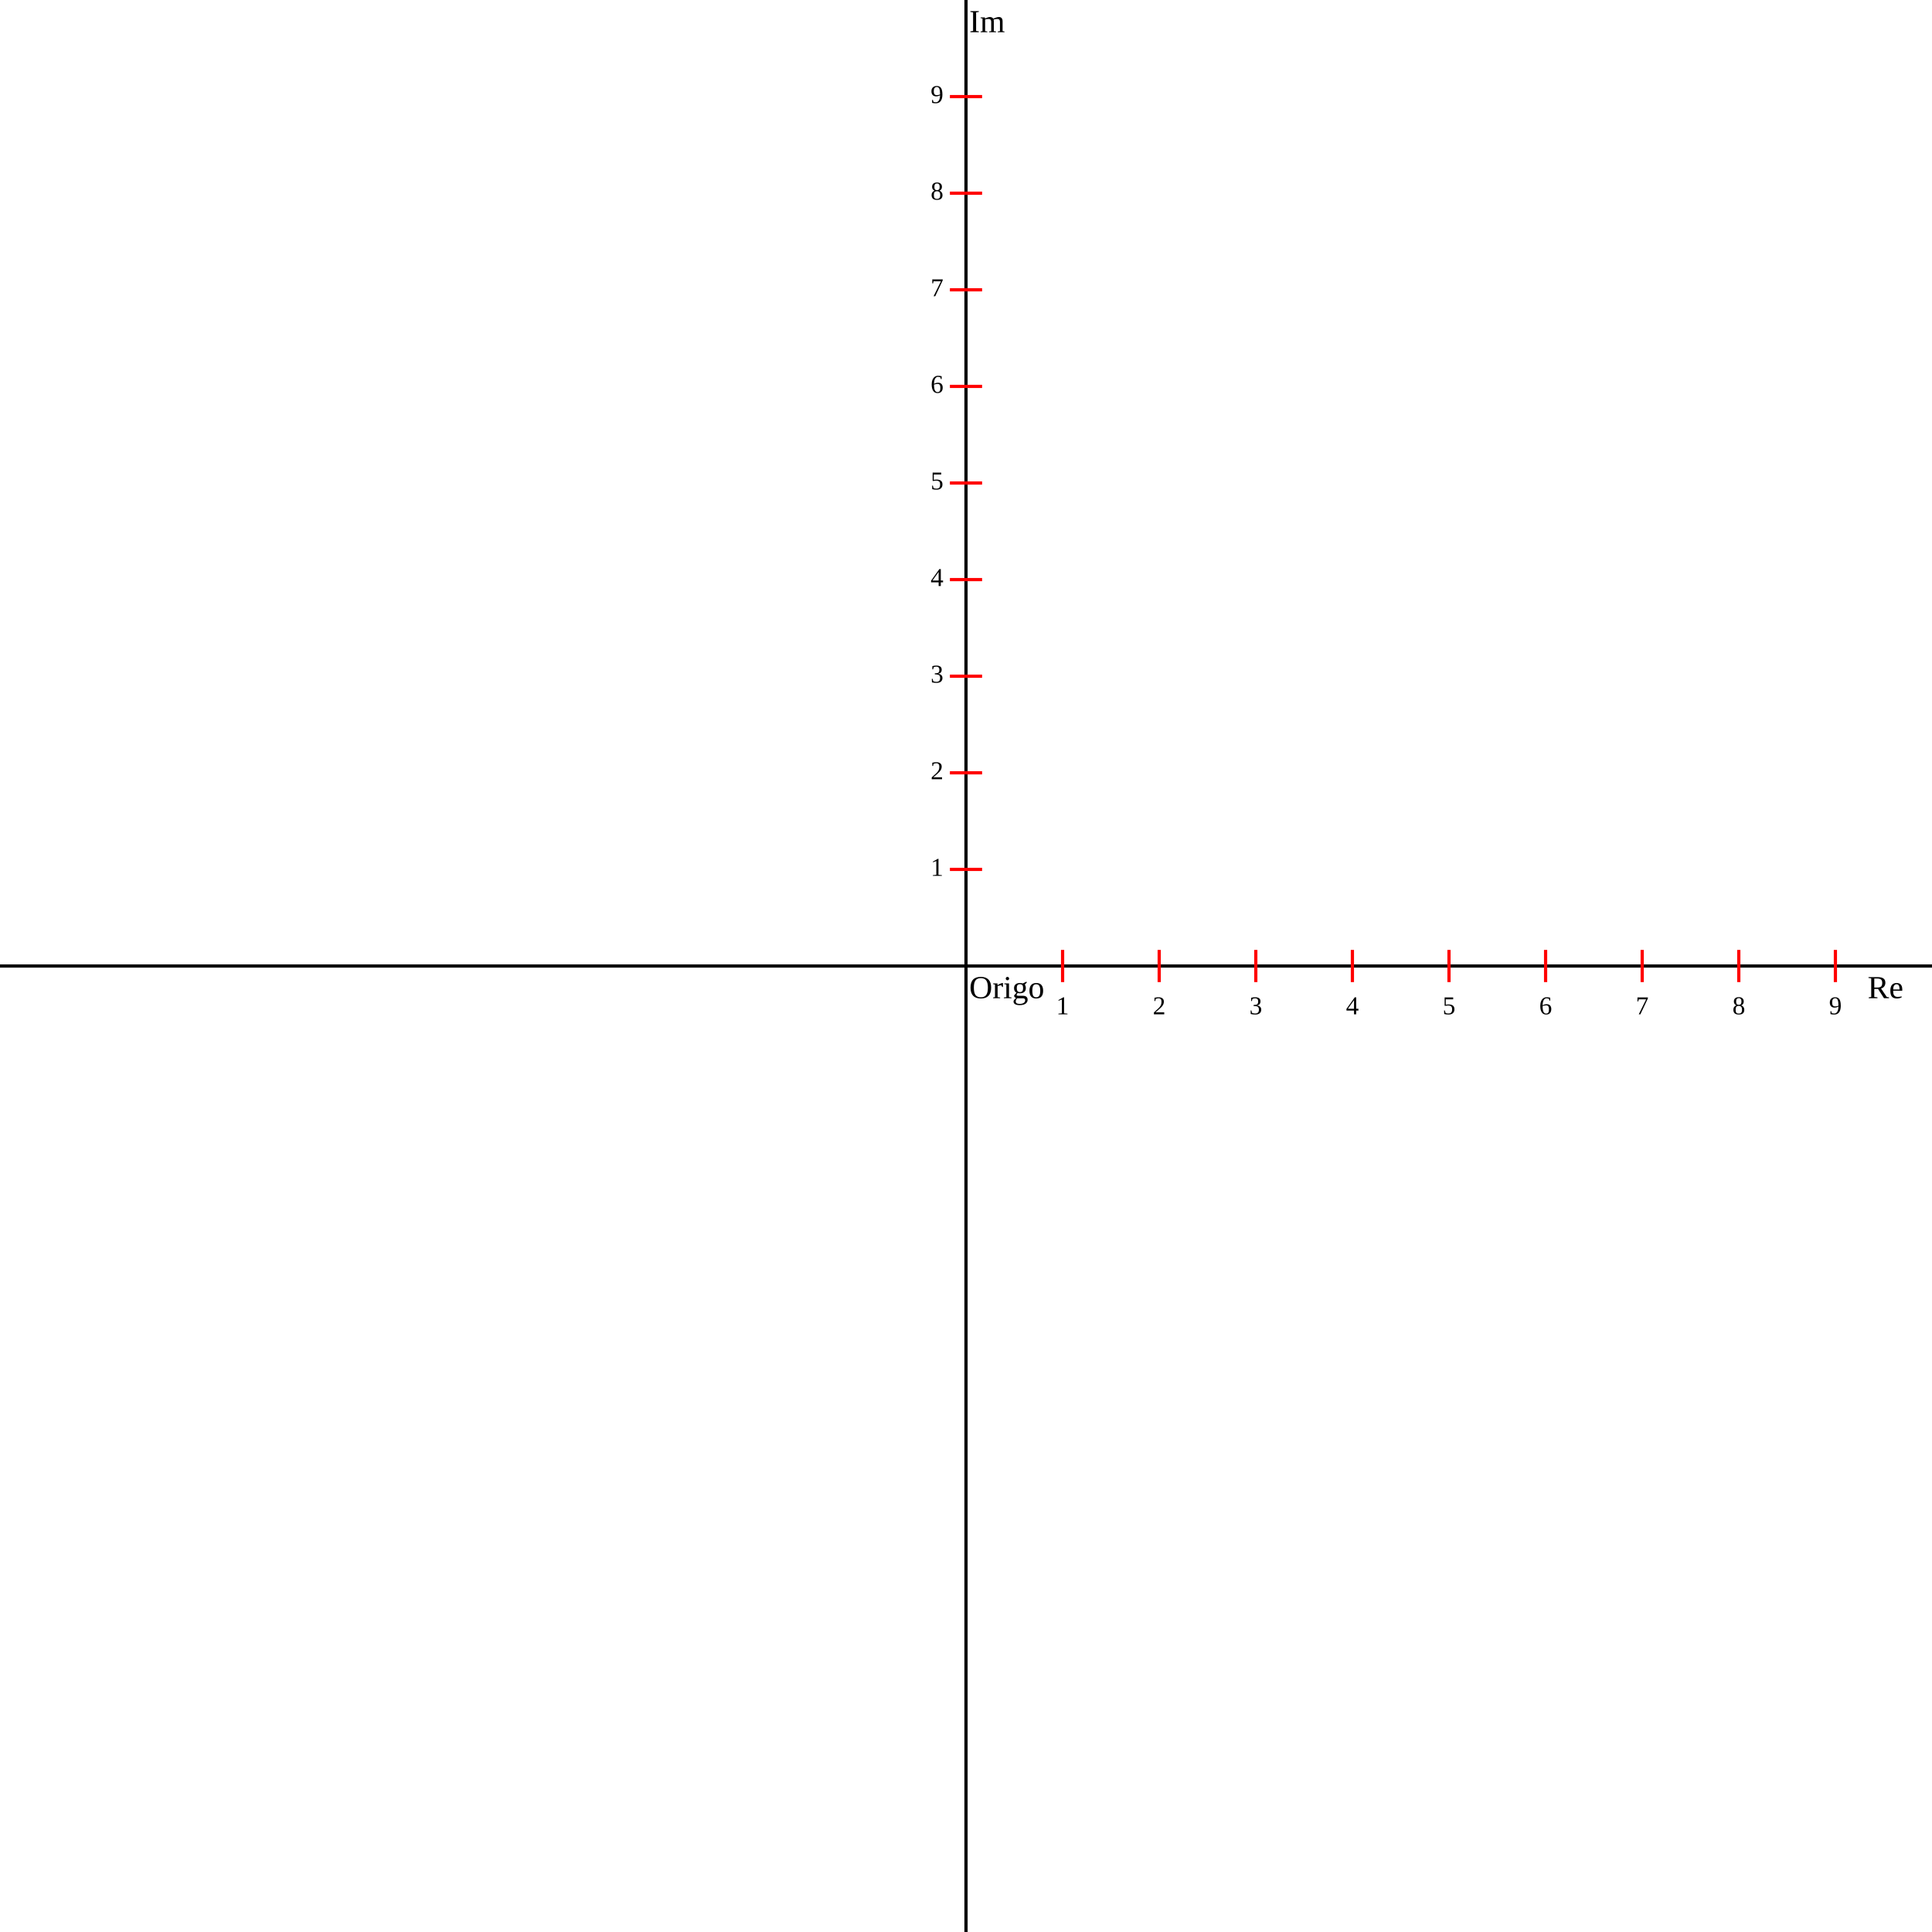
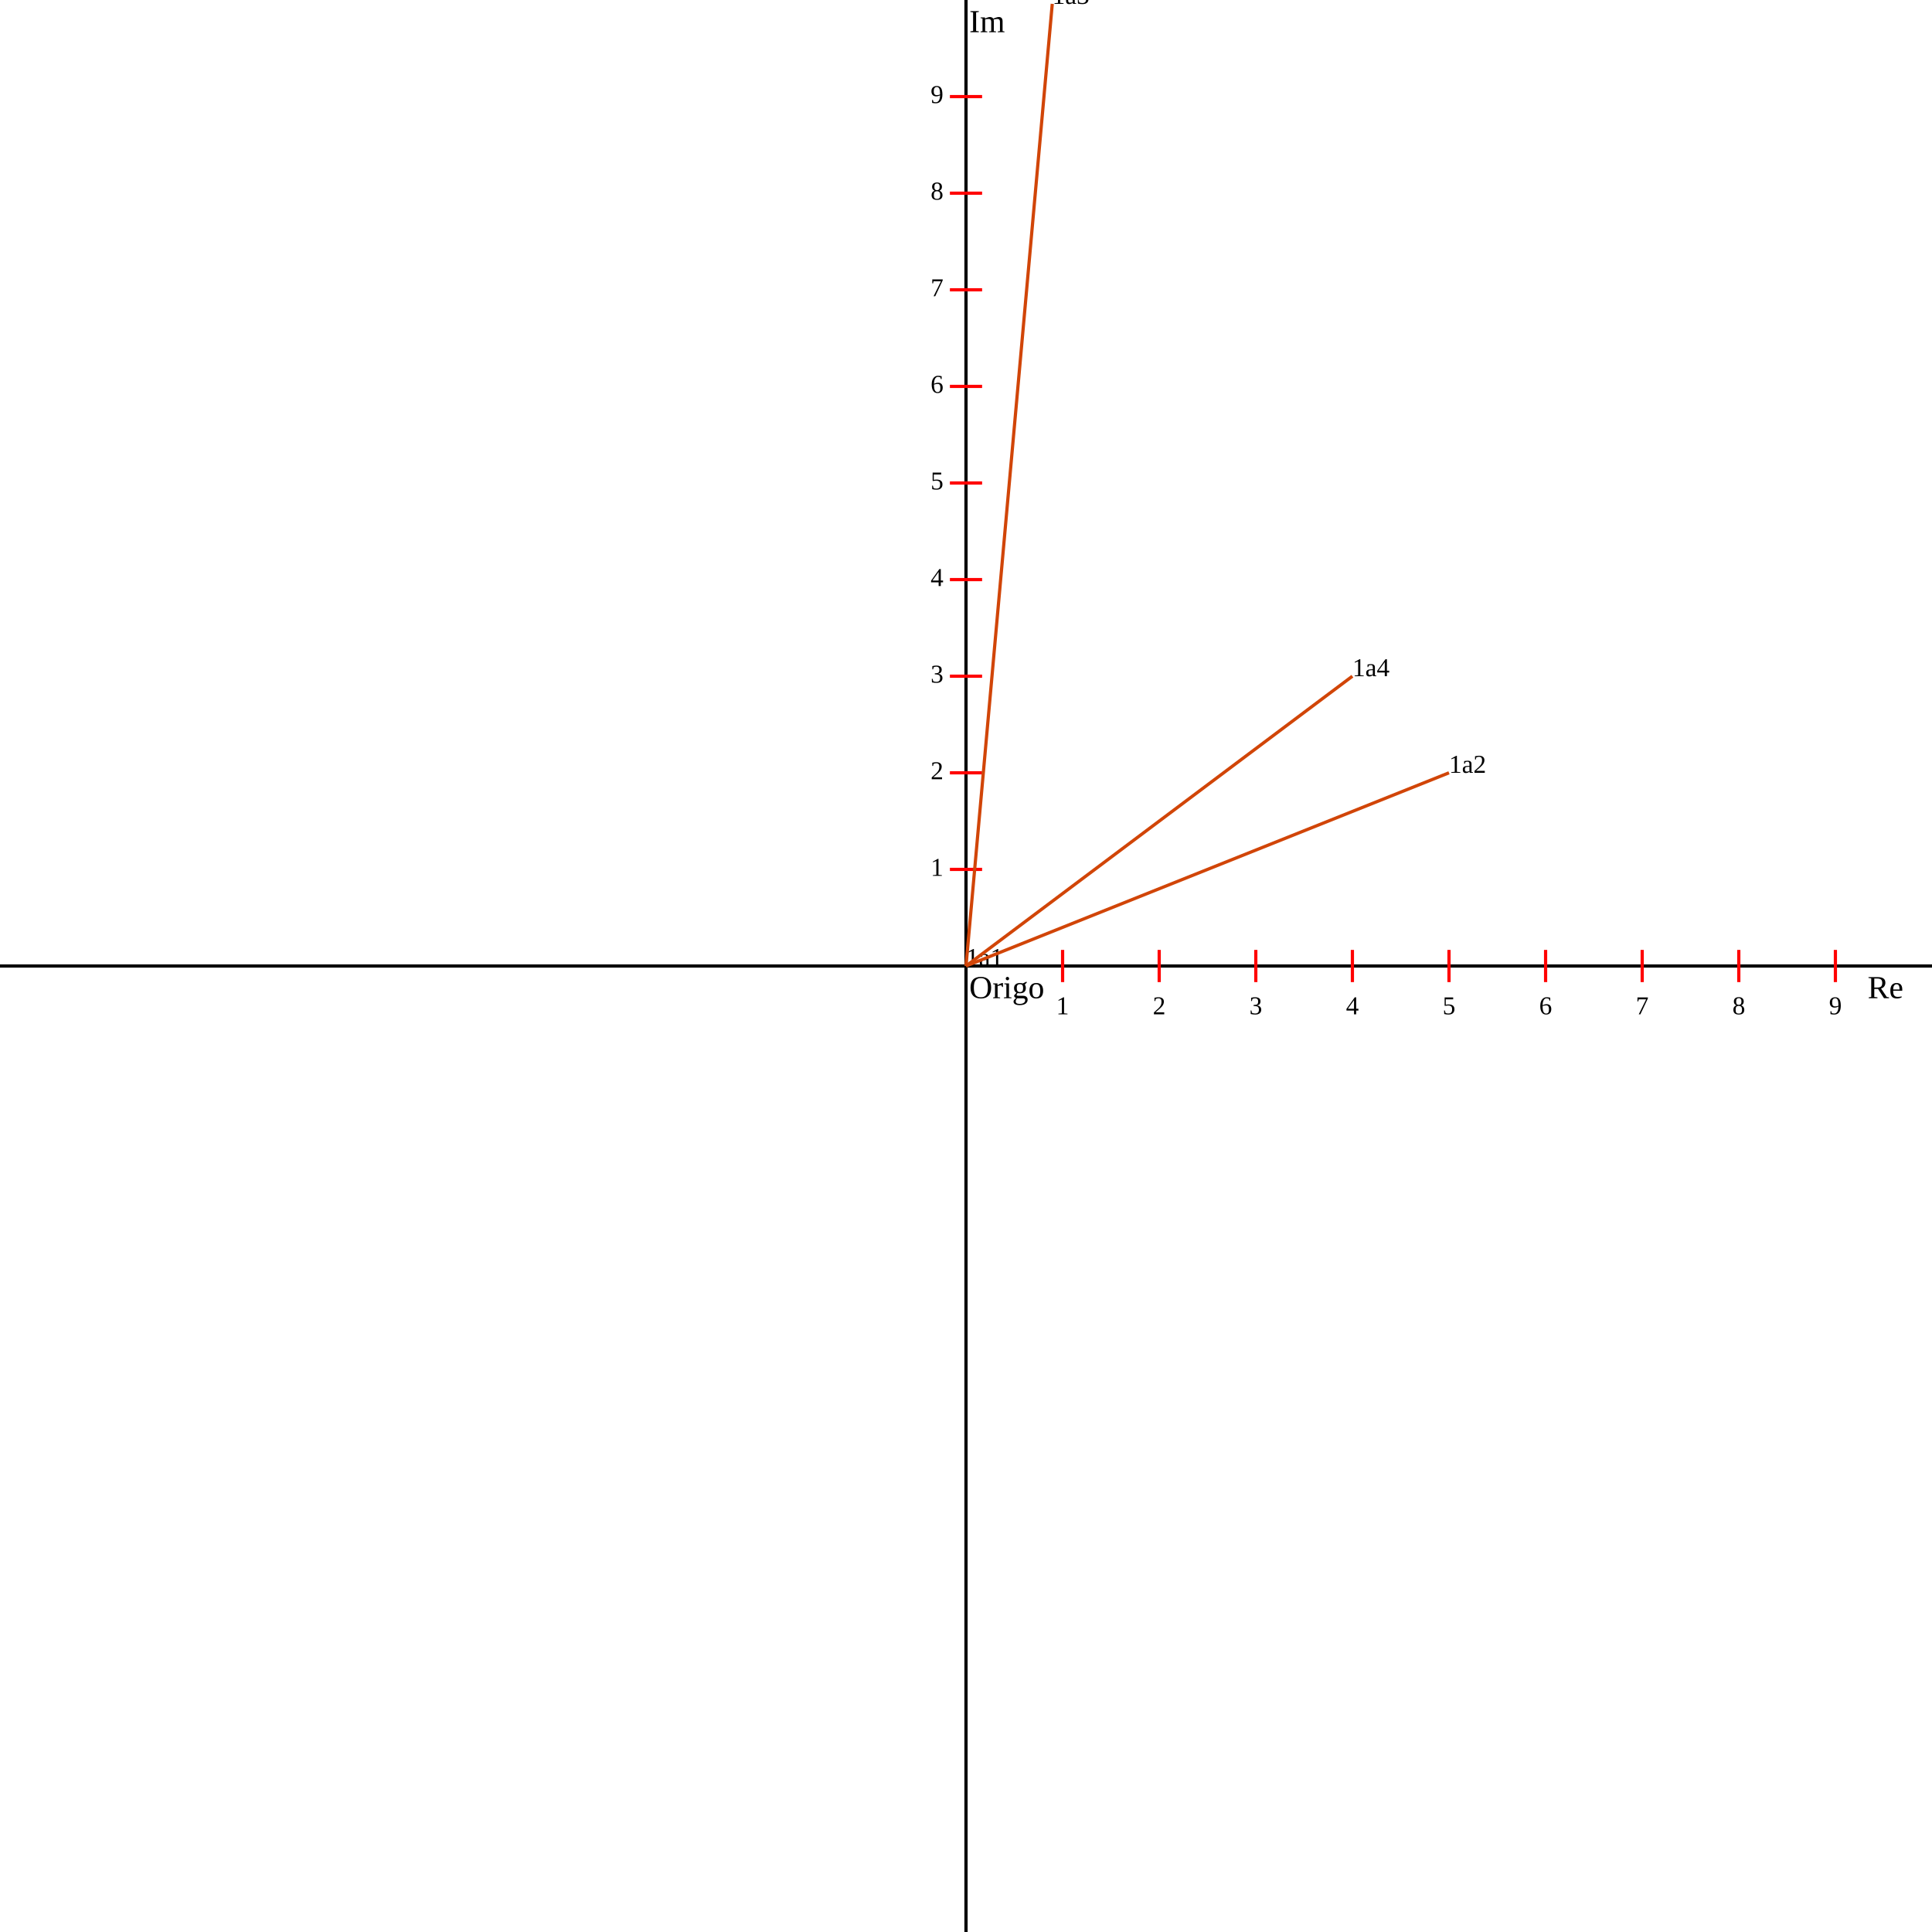
<svg xmlns="http://www.w3.org/2000/svg" width="600" height="600" version="1.1">
  <line style="stroke:#000000;" x1="300" y1="0" x2="300" y2="600" />
  <line style="stroke:#000000;" x1="0" y1="300" x2="600" y2="300" />
  <text x="301" y="310" font-size="10">Origo</text>
  <text x="580" y="310" font-size="10">Re</text>
  <text x="301" y="10" font-size="10">Im</text>
  <line style="stroke:#FF0000;" x1="330" y1="295" x2="330" y2="305" />
  <text x="328" y="315" font-size="8">1</text>
  <line style="stroke:#FF0000;" x1="360" y1="295" x2="360" y2="305" />
  <text x="358" y="315" font-size="8">2</text>
  <line style="stroke:#FF0000;" x1="390" y1="295" x2="390" y2="305" />
  <text x="388" y="315" font-size="8">3</text>
  <line style="stroke:#FF0000;" x1="420" y1="295" x2="420" y2="305" />
  <text x="418" y="315" font-size="8">4</text>
  <line style="stroke:#FF0000;" x1="450" y1="295" x2="450" y2="305" />
  <text x="448" y="315" font-size="8">5</text>
  <line style="stroke:#FF0000;" x1="480" y1="295" x2="480" y2="305" />
  <text x="478" y="315" font-size="8">6</text>
  <line style="stroke:#FF0000;" x1="510" y1="295" x2="510" y2="305" />
  <text x="508" y="315" font-size="8">7</text>
  <line style="stroke:#FF0000;" x1="540" y1="295" x2="540" y2="305" />
  <text x="538" y="315" font-size="8">8</text>
  <line style="stroke:#FF0000;" x1="570" y1="295" x2="570" y2="305" />
  <text x="568" y="315" font-size="8">9</text>
  <line style="stroke:#FF0000;" x1="295" y1="270" x2="305" y2="270" />
  <text x="289" y="272" font-size="8">1</text>
  <line style="stroke:#FF0000;" x1="295" y1="240" x2="305" y2="240" />
  <text x="289" y="242" font-size="8">2</text>
  <line style="stroke:#FF0000;" x1="295" y1="210" x2="305" y2="210" />
  <text x="289" y="212" font-size="8">3</text>
  <line style="stroke:#FF0000;" x1="295" y1="180" x2="305" y2="180" />
  <text x="289" y="182" font-size="8">4</text>
  <line style="stroke:#FF0000;" x1="295" y1="150" x2="305" y2="150" />
  <text x="289" y="152" font-size="8">5</text>
  <line style="stroke:#FF0000;" x1="295" y1="120" x2="305" y2="120" />
  <text x="289" y="122" font-size="8">6</text>
  <line style="stroke:#FF0000;" x1="295" y1="90" x2="305" y2="90" />
  <text x="289" y="92" font-size="8">7</text>
  <line style="stroke:#FF0000;" x1="295" y1="60" x2="305" y2="60" />
  <text x="289" y="62" font-size="8">8</text>
  <line style="stroke:#FF0000;" x1="295" y1="30" x2="305" y2="30" />
  <text x="289" y="32" font-size="8">9</text>
+   <line style="stroke:#d14508;" x1="300" y1="300" x2="300" y2="300" />
+   <text x="300" y="300" font-size="8">1a1</text>
+   <line style="stroke:#d14508;" x1="300" y1="300" x2="450" y2="240" />
+   <text x="450" y="240" font-size="8">1a2</text>
+   <line style="stroke:#d14508;" x1="300" y1="300" x2="326.791" y2="1.199" />
+   <text x="326.791" y="1.199" font-size="8">1a3</text>
+   <line style="stroke:#d14508;" x1="300" y1="300" x2="420" y2="210" />
+   <text x="420" y="210" font-size="8">1a4</text>
</svg>
